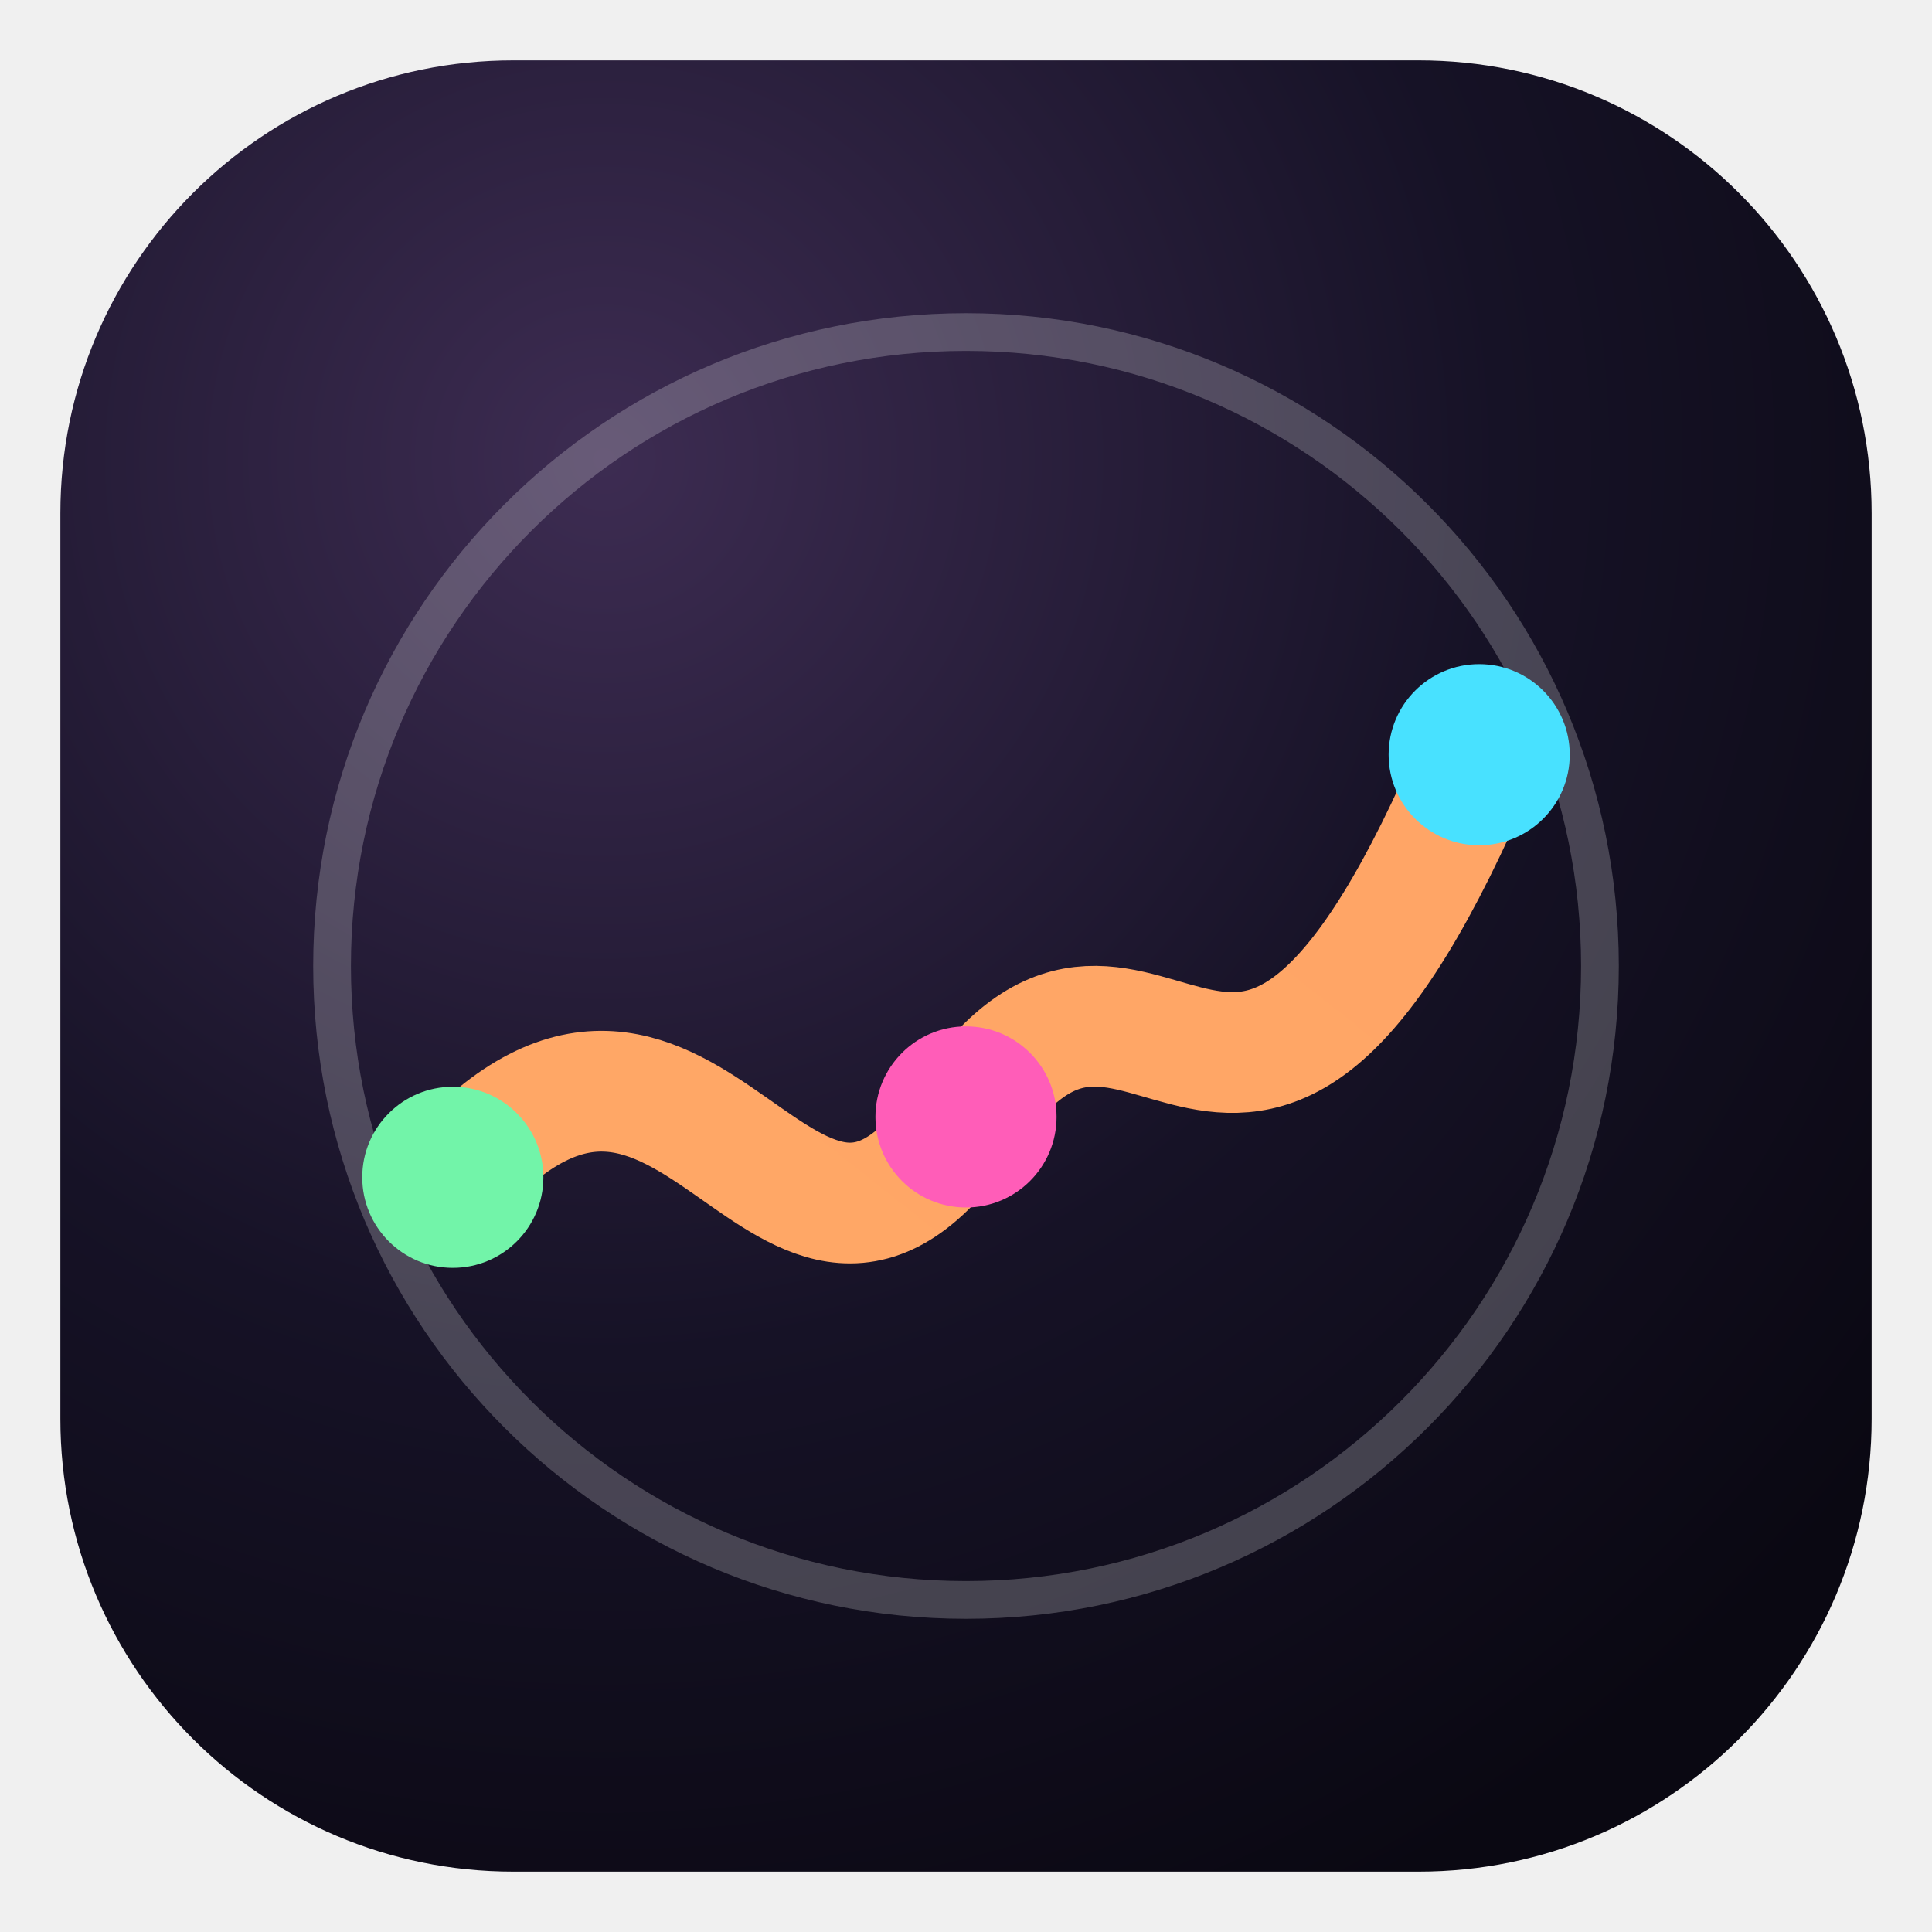
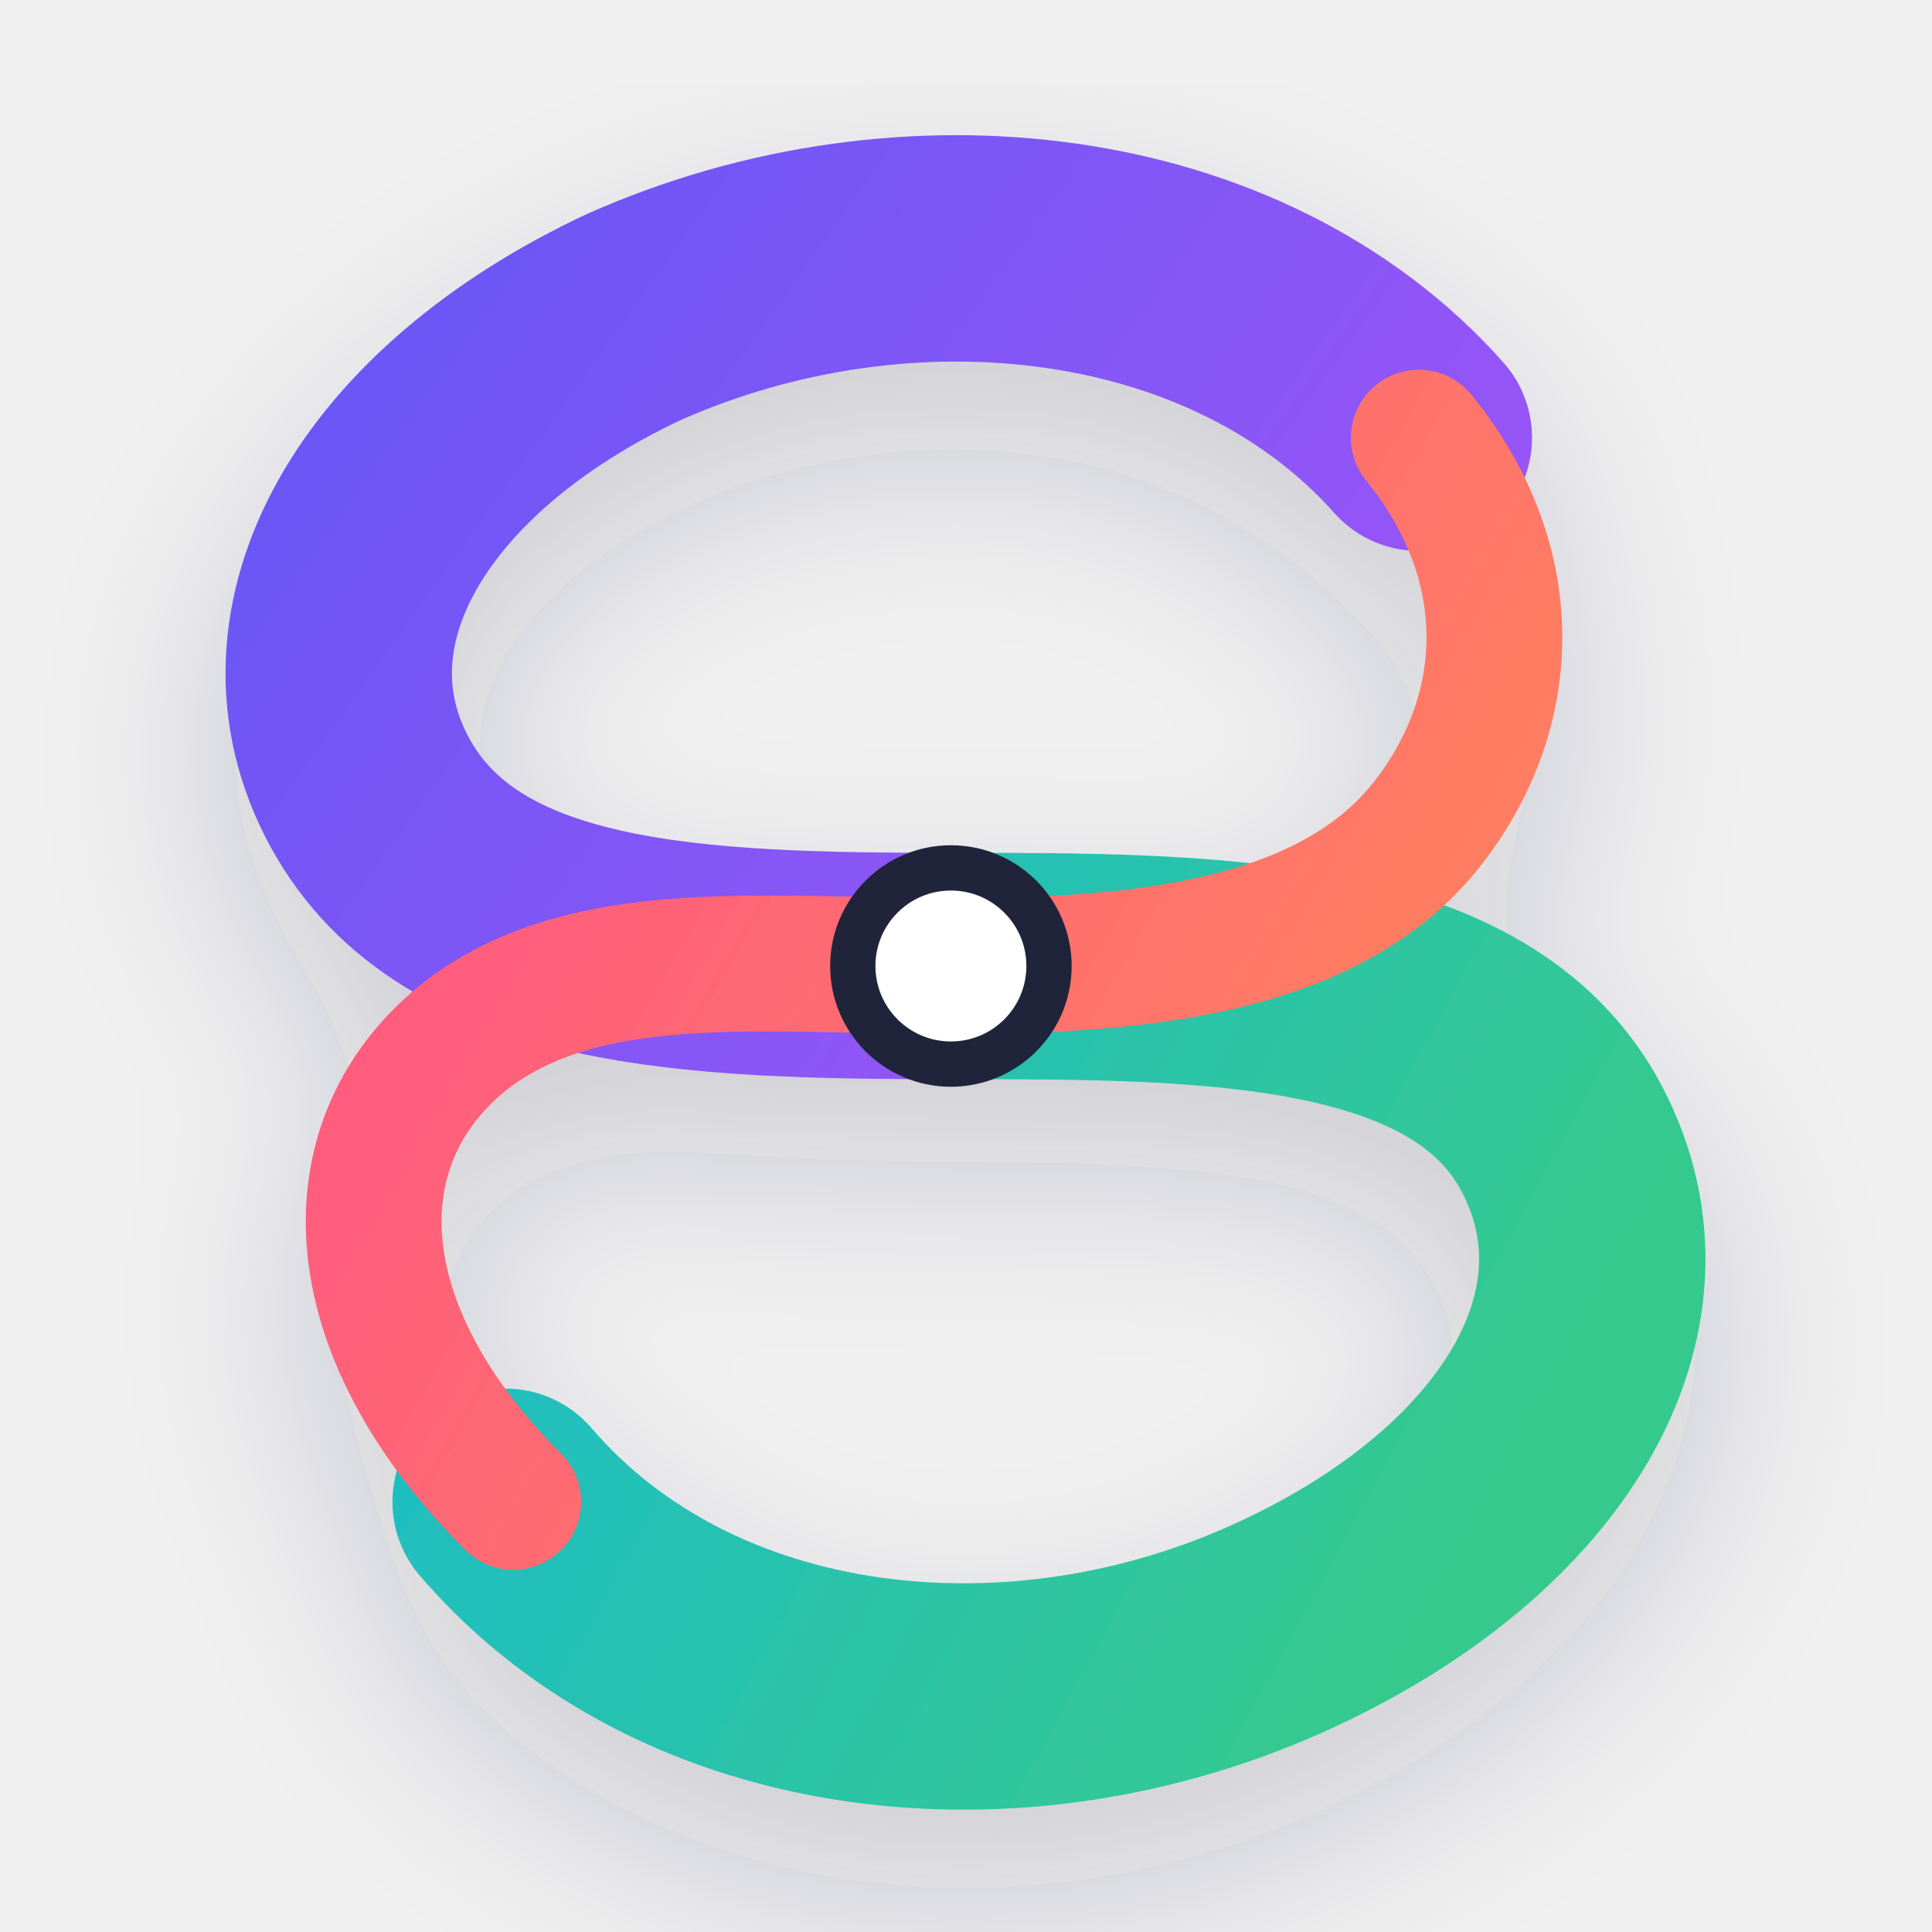
- <svg xmlns="http://www.w3.org/2000/svg" viewBox="0 0 128 128" role="img" aria-label="SONARA Industries mark">
+ <svg xmlns="http://www.w3.org/2000/svg" viewBox="0 0 256 256" role="img" aria-labelledby="title desc">
  <defs>
-     <radialGradient id="si-bg" cx="30%" cy="22%" r="90%">
-       <stop offset="0%" stop-color="#3d2c52" />
-       <stop offset="55%" stop-color="#161226" />
-       <stop offset="100%" stop-color="#0a0812" />
-     </radialGradient>
-     <linearGradient id="si-wave" x1="20" y1="88" x2="108" y2="40">
-       <stop offset="0%" stop-color="#ffd166" />
-       <stop offset="50%" stop-color="#ff7a66" />
-       <stop offset="100%" stop-color="#b693ff" />
+     <linearGradient id="v" x1="42" y1="28" x2="172" y2="121" gradientUnits="userSpaceOnUse">
+       <stop stop-color="#6657F5" />
+       <stop offset="1" stop-color="#9A55F7" />
    </linearGradient>
+     <linearGradient id="c" x1="72" y1="92" x2="212" y2="173" gradientUnits="userSpaceOnUse">
+       <stop stop-color="#FF5B7F" />
+       <stop offset="1" stop-color="#FF8A57" />
+     </linearGradient>
+     <linearGradient id="g" x1="38" y1="145" x2="183" y2="224" gradientUnits="userSpaceOnUse">
+       <stop stop-color="#18BBD0" />
+       <stop offset="1" stop-color="#36C98E" />
+     </linearGradient>
+     <filter id="s" x="-40%" y="-40%" width="180%" height="180%">
+       <feDropShadow dx="0" dy="11" stdDeviation="12" flood-color="#343754" flood-opacity=".18" />
+     </filter>
  </defs>
-   <rect x="4" y="4" width="120" height="120" rx="30" fill="url(#si-bg)" />
-   <circle cx="64" cy="64" r="42" fill="none" stroke="rgba(255,255,255,0.22)" stroke-width="2.5" />
-   <path d="M30 78 C46 60 52 92 64 74 C76 56 82 88 98 50" fill="none" stroke="url(#si-wave)" stroke-width="8" stroke-linecap="round" />
-   <circle cx="30" cy="78" r="6" fill="#72f4a9" />
-   <circle cx="64" cy="74" r="6" fill="#ff5db8" />
-   <circle cx="98" cy="50" r="6" fill="#48e1ff" />
+   <g fill="none" stroke-linecap="round" filter="url(#s)">
+     <path d="M188 58C164 31 120 26 84 42C52 57 37 83 49 105C61 127 92 128 126 128" stroke="url(#v)" stroke-width="30" />
+     <path d="M126 128C160 128 195 128 207 151C219 174 203 200 171 215C135 232 91 227 67 199" stroke="url(#g)" stroke-width="30" />
+     <path d="M68 199C45 176 44 151 62 137C78 125 101 128 126 128C150 128 177 126 190 108C201 93 201 74 188 58" stroke="url(#c)" stroke-width="18" />
+   </g>
+   <circle cx="126" cy="128" r="13" fill="#FFFFFF" stroke="#20243A" stroke-width="6" />
</svg>
